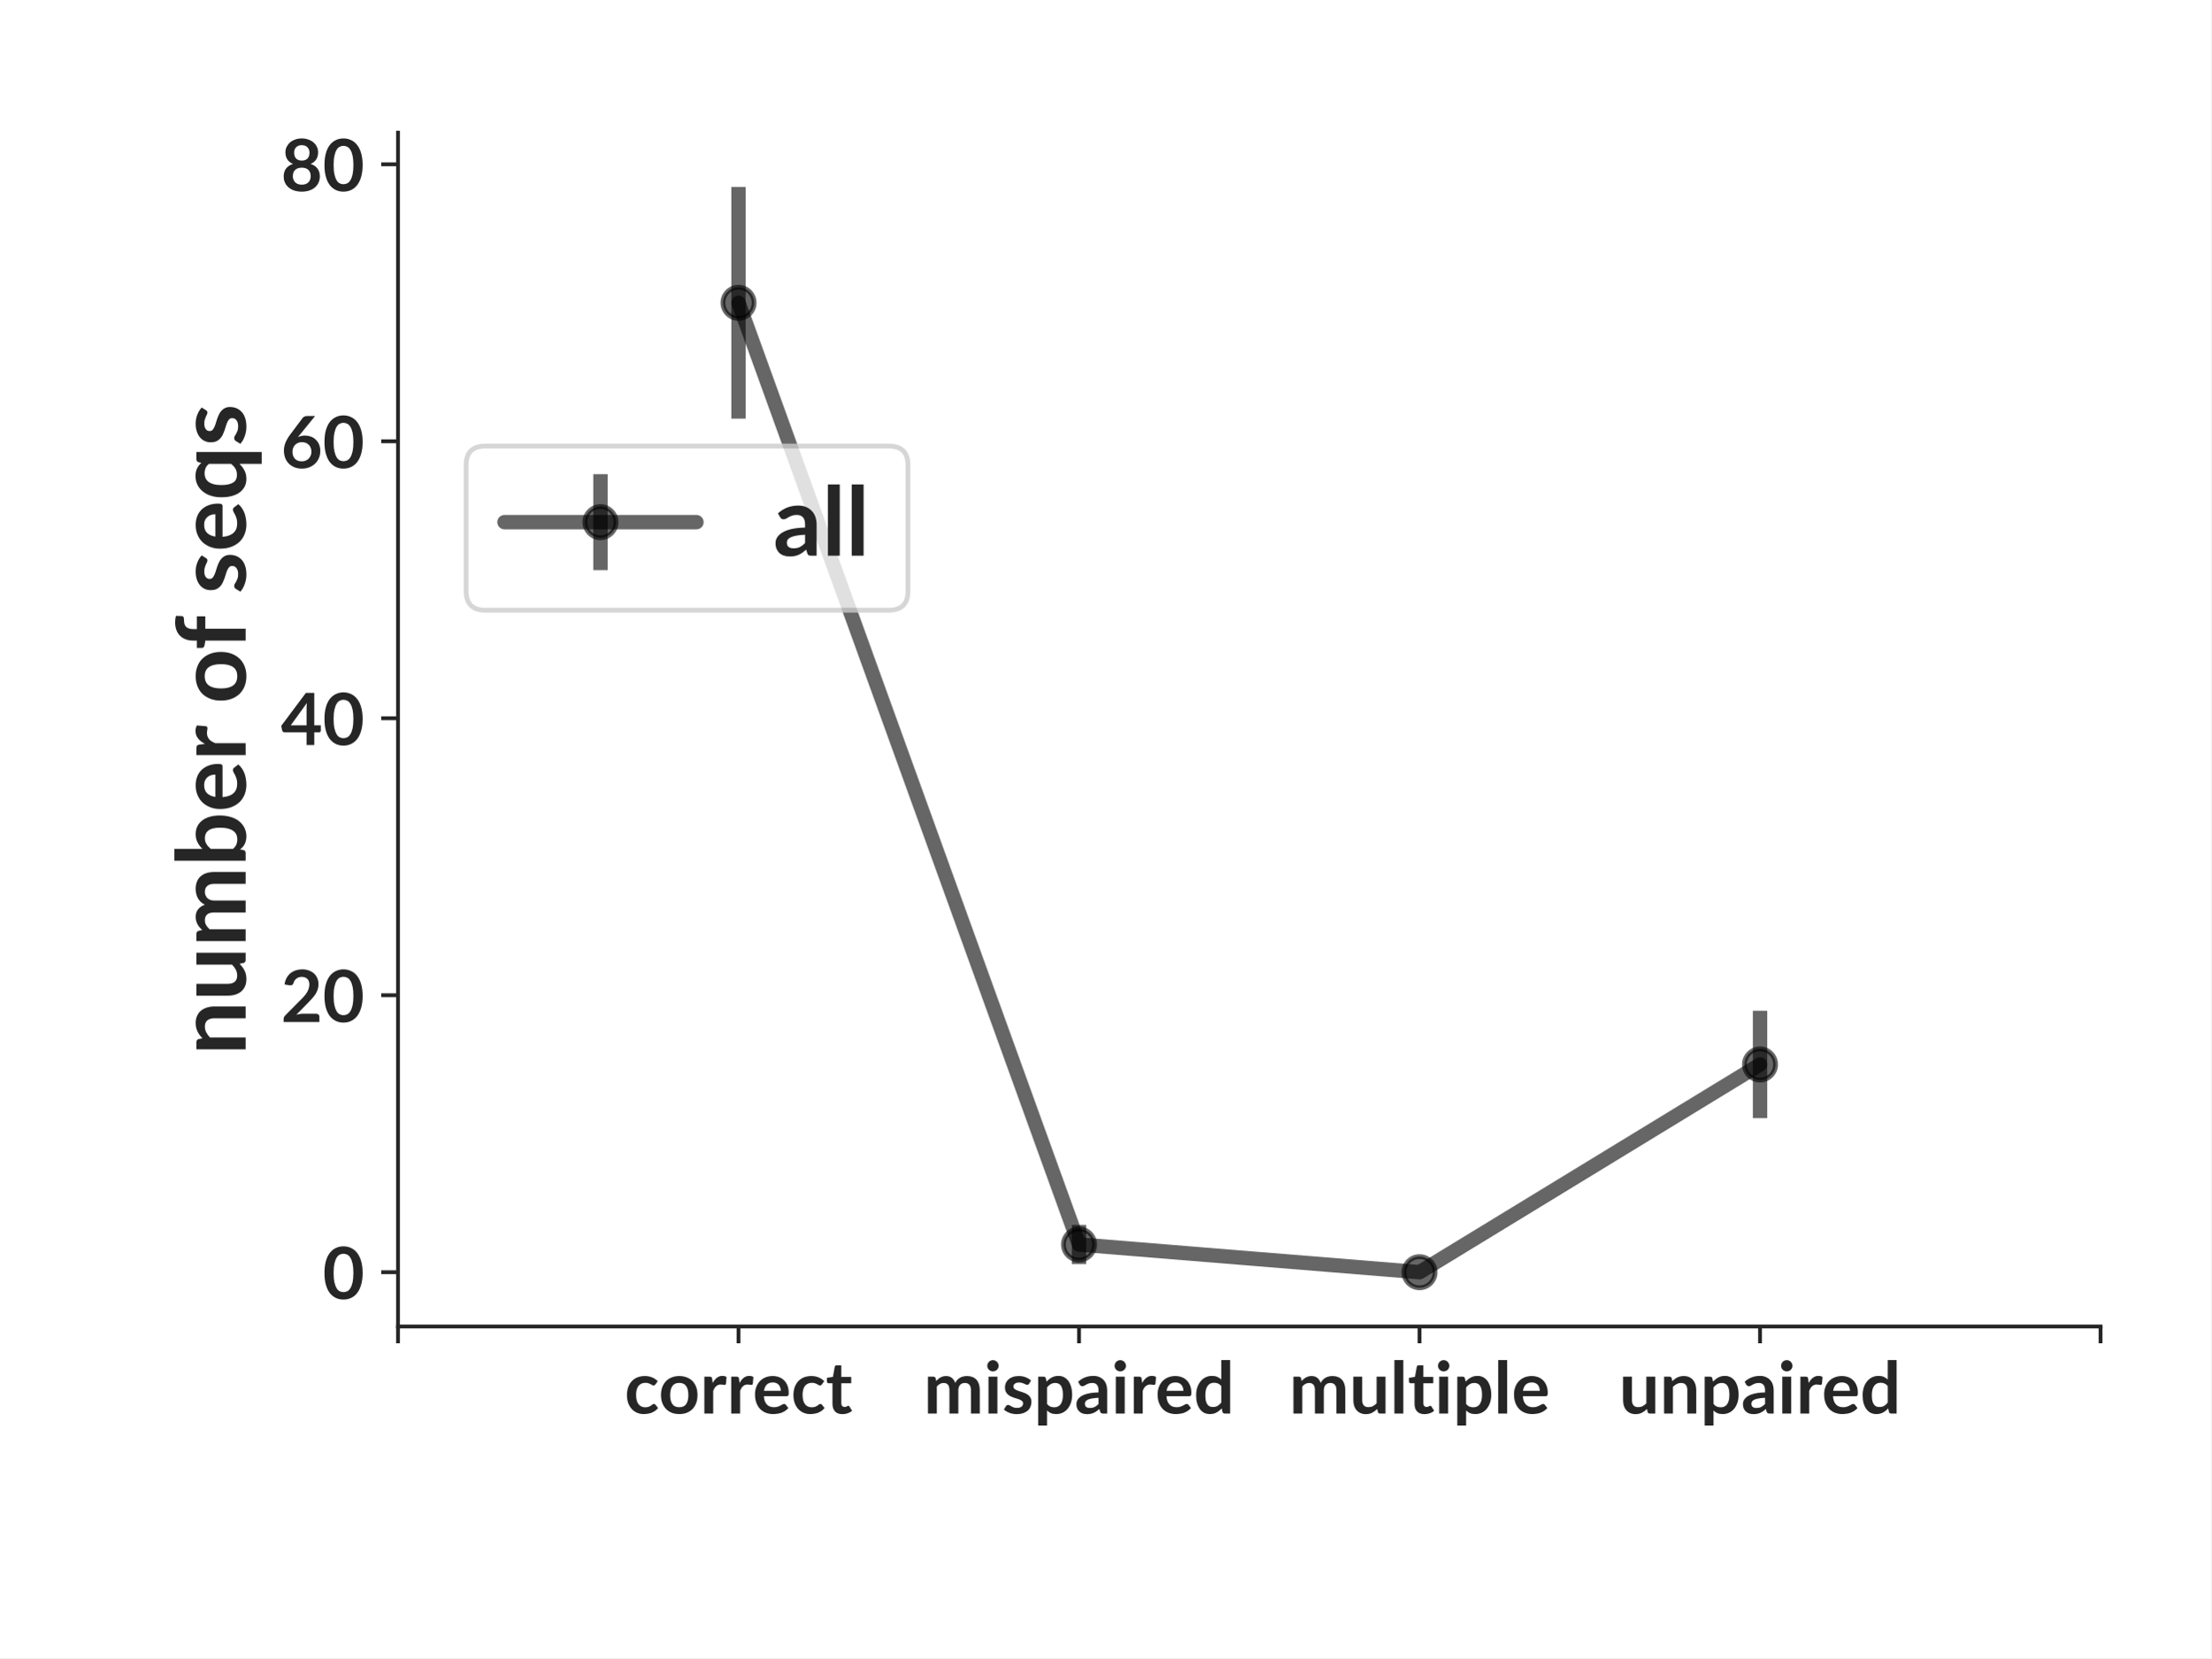
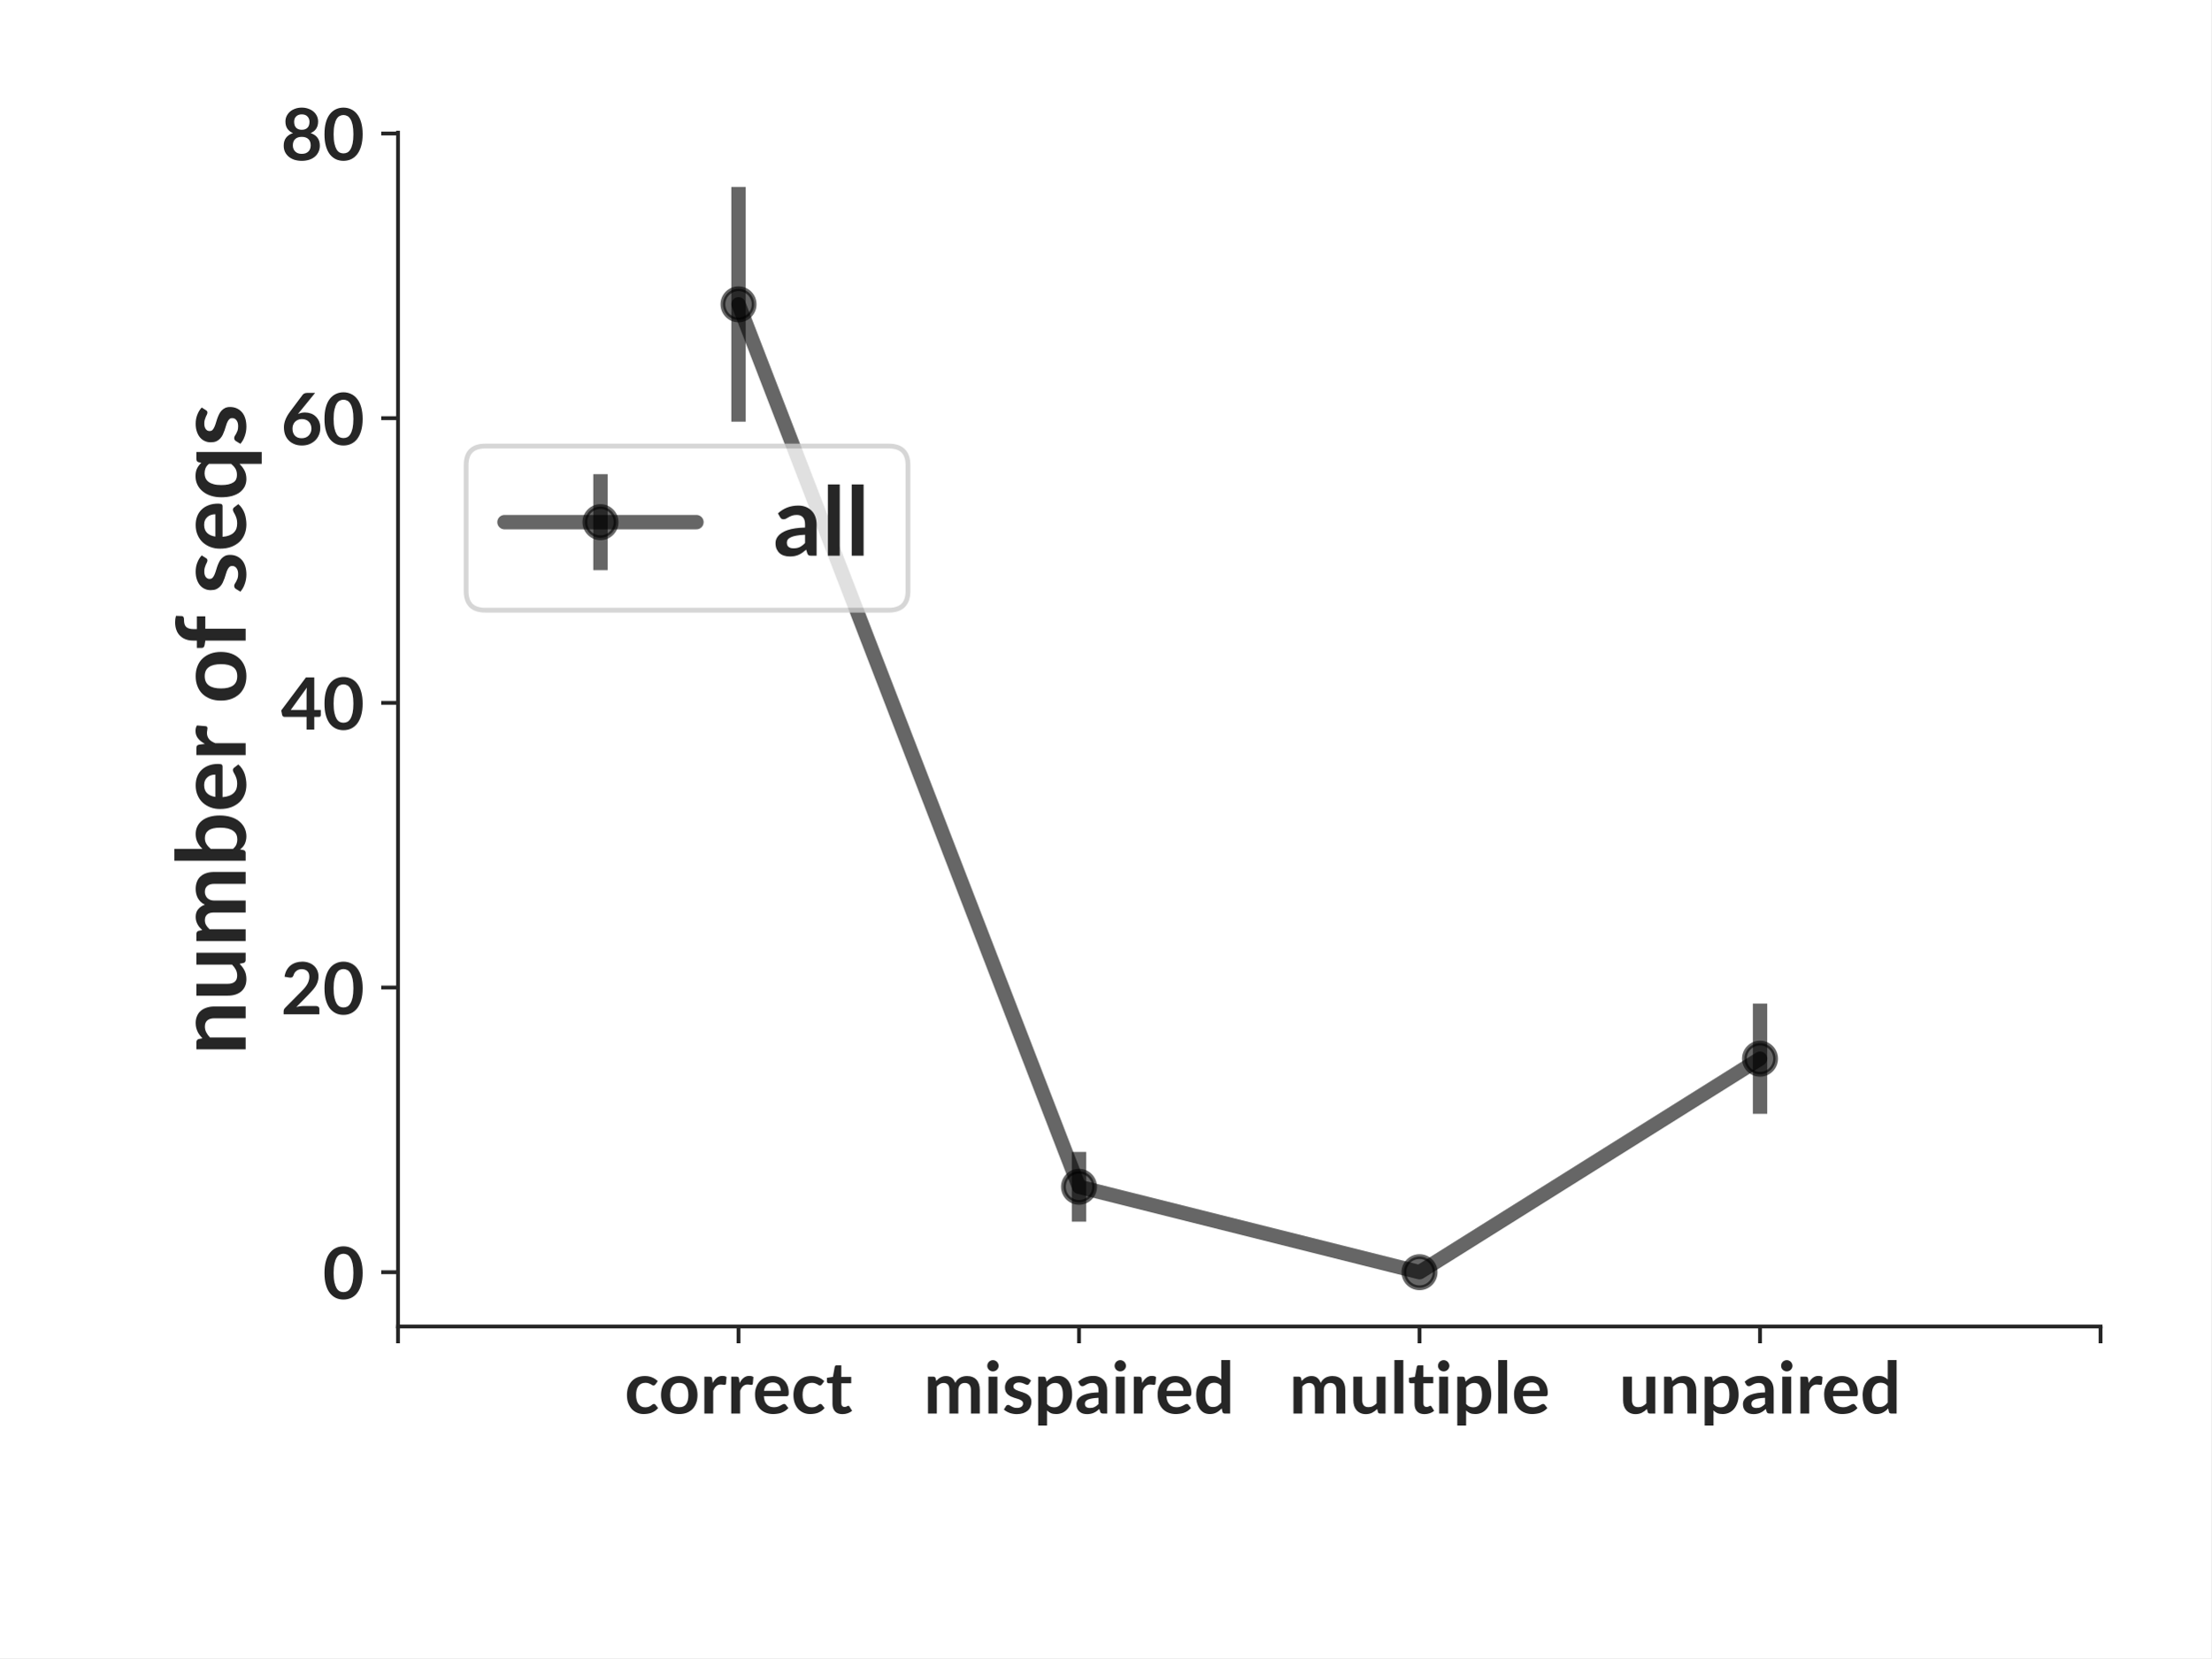
<svg xmlns="http://www.w3.org/2000/svg" xmlns:xlink="http://www.w3.org/1999/xlink" width="460.8pt" height="345.6pt" viewBox="0 0 460.8 345.6" version="1.1">
  <defs>
    <style type="text/css">*{stroke-linejoin: round; stroke-linecap: butt}</style>
  </defs>
  <g id="figure_1">
    <g id="patch_1">
      <path d="M 0 345.6  L 460.8 345.6  L 460.8 0  L 0 0  z " style="fill: #ffffff" />
    </g>
    <g id="axes_1">
      <g id="patch_2">
        <path d="M 82.944 276.48  L 437.76 276.48  L 437.76 27.648  L 82.944 27.648  z " style="fill: #ffffff" />
      </g>
      <g id="matplotlib.axis_1">
        <g id="xtick_1">
          <g id="line2d_1">
            <defs>
-               <path id="m73fdba6cf6" d="M 0 0  L 0 3.5  " style="stroke: #262626; stroke-width: 0.8" />
+               <path id="m12be60874d" d="M 0 0  L 0 3.5  " style="stroke: #262626; stroke-width: 0.8" />
            </defs>
            <g>
-               <use xlink:href="#m73fdba6cf6" x="82.944" y="276.48" style="fill: #262626; stroke: #262626; stroke-width: 0.8" />
+               <use xlink:href="#m12be60874d" x="82.944" y="276.48" style="fill: #262626; stroke: #262626; stroke-width: 0.8" />
            </g>
          </g>
        </g>
        <g id="xtick_2">
          <g id="line2d_2">
            <g>
-               <use xlink:href="#m73fdba6cf6" x="153.907" y="276.48" style="fill: #262626; stroke: #262626; stroke-width: 0.8" />
+               <use xlink:href="#m12be60874d" x="153.907" y="276.48" style="fill: #262626; stroke: #262626; stroke-width: 0.8" />
            </g>
          </g>
          <g id="text_1">
            <text style="font-weight: 700; font-size: 15px; font-family: 'Lato'; text-anchor: middle; fill: #262626" x="153.907" y="294.625" transform="rotate(-0 153.9072 294.6245)">correct</text>
          </g>
        </g>
        <g id="xtick_3">
          <g id="line2d_3">
            <g>
-               <use xlink:href="#m73fdba6cf6" x="224.87" y="276.48" style="fill: #262626; stroke: #262626; stroke-width: 0.8" />
+               <use xlink:href="#m12be60874d" x="224.87" y="276.48" style="fill: #262626; stroke: #262626; stroke-width: 0.8" />
            </g>
          </g>
          <g id="text_2">
            <text style="font-weight: 700; font-size: 15px; font-family: 'Lato'; text-anchor: middle; fill: #262626" x="224.87" y="294.625" transform="rotate(-0 224.8704 294.6245)">mispaired</text>
          </g>
        </g>
        <g id="xtick_4">
          <g id="line2d_4">
            <g>
-               <use xlink:href="#m73fdba6cf6" x="295.834" y="276.48" style="fill: #262626; stroke: #262626; stroke-width: 0.8" />
+               <use xlink:href="#m12be60874d" x="295.834" y="276.48" style="fill: #262626; stroke: #262626; stroke-width: 0.8" />
            </g>
          </g>
          <g id="text_3">
            <text style="font-weight: 700; font-size: 15px; font-family: 'Lato'; text-anchor: middle; fill: #262626" x="295.834" y="294.625" transform="rotate(-0 295.8336 294.6245)">multiple</text>
          </g>
        </g>
        <g id="xtick_5">
          <g id="line2d_5">
            <g>
-               <use xlink:href="#m73fdba6cf6" x="366.797" y="276.48" style="fill: #262626; stroke: #262626; stroke-width: 0.8" />
+               <use xlink:href="#m12be60874d" x="366.797" y="276.48" style="fill: #262626; stroke: #262626; stroke-width: 0.8" />
            </g>
          </g>
          <g id="text_4">
            <text style="font-weight: 700; font-size: 15px; font-family: 'Lato'; text-anchor: middle; fill: #262626" x="366.797" y="294.625" transform="rotate(-0 366.7968 294.6245)">unpaired</text>
          </g>
        </g>
        <g id="xtick_6">
          <g id="line2d_6">
            <g>
-               <use xlink:href="#m73fdba6cf6" x="437.76" y="276.48" style="fill: #262626; stroke: #262626; stroke-width: 0.8" />
+               <use xlink:href="#m12be60874d" x="437.76" y="276.48" style="fill: #262626; stroke: #262626; stroke-width: 0.8" />
            </g>
          </g>
        </g>
      </g>
      <g id="matplotlib.axis_2">
        <g id="ytick_1">
          <g id="line2d_7">
            <defs>
-               <path id="mb897431f7f" d="M 0 0  L -3.5 0  " style="stroke: #262626; stroke-width: 0.8" />
+               <path id="m4551564539" d="M 0 0  L -3.5 0  " style="stroke: #262626; stroke-width: 0.8" />
            </defs>
            <g>
-               <use xlink:href="#mb897431f7f" x="82.944" y="265.169" style="fill: #262626; stroke: #262626; stroke-width: 0.8" />
+               <use xlink:href="#m4551564539" x="82.944" y="265.169" style="fill: #262626; stroke: #262626; stroke-width: 0.8" />
            </g>
          </g>
          <g id="text_5">
            <text style="font-weight: 700; font-size: 15px; font-family: 'Lato'; text-anchor: end; fill: #262626" x="75.944" y="270.742" transform="rotate(-0 75.944 270.7417)">0</text>
          </g>
        </g>
        <g id="ytick_2">
          <g id="line2d_8">
            <g>
-               <use xlink:href="#mb897431f7f" x="82.944" y="207.438" style="fill: #262626; stroke: #262626; stroke-width: 0.8" />
+               <use xlink:href="#m4551564539" x="82.944" y="205.832" style="fill: #262626; stroke: #262626; stroke-width: 0.8" />
            </g>
          </g>
          <g id="text_6">
-             <text style="font-weight: 700; font-size: 15px; font-family: 'Lato'; text-anchor: end; fill: #262626" x="75.944" y="213.01" transform="rotate(-0 75.944 213.0103)">20</text>
+             <text style="font-weight: 700; font-size: 15px; font-family: 'Lato'; text-anchor: end; fill: #262626" x="75.944" y="211.405" transform="rotate(-0 75.944 211.4048)">20</text>
          </g>
        </g>
        <g id="ytick_3">
          <g id="line2d_9">
            <g>
-               <use xlink:href="#mb897431f7f" x="82.944" y="149.707" style="fill: #262626; stroke: #262626; stroke-width: 0.8" />
+               <use xlink:href="#m4551564539" x="82.944" y="146.496" style="fill: #262626; stroke: #262626; stroke-width: 0.8" />
            </g>
          </g>
          <g id="text_7">
-             <text style="font-weight: 700; font-size: 15px; font-family: 'Lato'; text-anchor: end; fill: #262626" x="75.944" y="155.279" transform="rotate(-0 75.944 155.2788)">40</text>
+             <text style="font-weight: 700; font-size: 15px; font-family: 'Lato'; text-anchor: end; fill: #262626" x="75.944" y="152.068" transform="rotate(-0 75.944 152.0678)">40</text>
          </g>
        </g>
        <g id="ytick_4">
          <g id="line2d_10">
            <g>
-               <use xlink:href="#mb897431f7f" x="82.944" y="91.975" style="fill: #262626; stroke: #262626; stroke-width: 0.8" />
+               <use xlink:href="#m4551564539" x="82.944" y="87.159" style="fill: #262626; stroke: #262626; stroke-width: 0.8" />
            </g>
          </g>
          <g id="text_8">
-             <text style="font-weight: 700; font-size: 15px; font-family: 'Lato'; text-anchor: end; fill: #262626" x="75.944" y="97.547" transform="rotate(-0 75.944 97.54734)">60</text>
+             <text style="font-weight: 700; font-size: 15px; font-family: 'Lato'; text-anchor: end; fill: #262626" x="75.944" y="92.731" transform="rotate(-0 75.944 92.73085)">60</text>
          </g>
        </g>
        <g id="ytick_5">
          <g id="line2d_11">
            <g>
-               <use xlink:href="#mb897431f7f" x="82.944" y="34.244" style="fill: #262626; stroke: #262626; stroke-width: 0.8" />
+               <use xlink:href="#m4551564539" x="82.944" y="27.822" style="fill: #262626; stroke: #262626; stroke-width: 0.8" />
            </g>
          </g>
          <g id="text_9">
-             <text style="font-weight: 700; font-size: 15px; font-family: 'Lato'; text-anchor: end; fill: #262626" x="75.944" y="39.816" transform="rotate(-0 75.944 39.81588)">80</text>
+             <text style="font-weight: 700; font-size: 15px; font-family: 'Lato'; text-anchor: end; fill: #262626" x="75.944" y="33.394" transform="rotate(-0 75.944 33.39389)">80</text>
          </g>
        </g>
        <g id="text_10">
          <text style="font-weight: 700; font-size: 20px; font-family: 'Lato'; text-anchor: middle; fill: #262626" x="51.194" y="152.064" transform="rotate(-90 51.194 152.064)">number of seqs</text>
        </g>
      </g>
      <g id="LineCollection_1">
-         <path d="M 153.907 87.26  L 153.907 38.959  " clip-path="url(#pf9c9a7f3c1)" style="fill: none; stroke: #000000; stroke-opacity: 0.6; stroke-width: 3" />
-         <path d="M 224.87 263.479  L 224.87 255.314  " clip-path="url(#pf9c9a7f3c1)" style="fill: none; stroke: #000000; stroke-opacity: 0.6; stroke-width: 3" />
-         <path d="M 295.834 265.169  L 295.834 265.169  " clip-path="url(#pf9c9a7f3c1)" style="fill: none; stroke: #000000; stroke-opacity: 0.6; stroke-width: 3" />
-         <path d="M 366.797 233.051  L 366.797 210.691  " clip-path="url(#pf9c9a7f3c1)" style="fill: none; stroke: #000000; stroke-opacity: 0.6; stroke-width: 3" />
+         <path d="M 153.907 87.889  L 153.907 38.959  " clip-path="url(#pa288f13c1d)" style="fill: none; stroke: #000000; stroke-opacity: 0.6; stroke-width: 3" />
+         <path d="M 224.87 254.636  L 224.87 240.101  " clip-path="url(#pa288f13c1d)" style="fill: none; stroke: #000000; stroke-opacity: 0.6; stroke-width: 3" />
+         <path d="M 295.834 265.169  L 295.834 265.169  " clip-path="url(#pa288f13c1d)" style="fill: none; stroke: #000000; stroke-opacity: 0.6; stroke-width: 3" />
+         <path d="M 366.797 232.157  L 366.797 209.176  " clip-path="url(#pa288f13c1d)" style="fill: none; stroke: #000000; stroke-opacity: 0.6; stroke-width: 3" />
      </g>
      <g id="line2d_12">
-         <path d="M 153.907 63.109  L 224.87 259.396  L 295.834 265.169  L 366.797 221.871  " clip-path="url(#pf9c9a7f3c1)" style="fill: none; stroke: #000000; stroke-opacity: 0.6; stroke-width: 3; stroke-linecap: round" />
+         <path d="M 153.907 63.424  L 224.87 247.368  L 295.834 265.169  L 366.797 220.667  " clip-path="url(#pa288f13c1d)" style="fill: none; stroke: #000000; stroke-opacity: 0.6; stroke-width: 3; stroke-linecap: round" />
        <defs>
-           <path id="m93e470475f" d="M 0 3.25  C 0.862 3.25 1.689 2.908 2.298 2.298  C 2.908 1.689 3.25 0.862 3.25 0  C 3.25 -0.862 2.908 -1.689 2.298 -2.298  C 1.689 -2.908 0.862 -3.25 0 -3.25  C -0.862 -3.25 -1.689 -2.908 -2.298 -2.298  C -2.908 -1.689 -3.25 -0.862 -3.25 0  C -3.25 0.862 -2.908 1.689 -2.298 2.298  C -1.689 2.908 -0.862 3.25 0 3.25  z " style="stroke: #000000; stroke-opacity: 0.6" />
+           <path id="m077753eed0" d="M 0 3.25  C 0.862 3.25 1.689 2.908 2.298 2.298  C 2.908 1.689 3.25 0.862 3.25 0  C 3.25 -0.862 2.908 -1.689 2.298 -2.298  C 1.689 -2.908 0.862 -3.25 0 -3.25  C -0.862 -3.25 -1.689 -2.908 -2.298 -2.298  C -2.908 -1.689 -3.25 -0.862 -3.25 0  C -3.25 0.862 -2.908 1.689 -2.298 2.298  C -1.689 2.908 -0.862 3.25 0 3.25  z " style="stroke: #000000; stroke-opacity: 0.6" />
        </defs>
-         <g clip-path="url(#pf9c9a7f3c1)">
-           <use xlink:href="#m93e470475f" x="153.907" y="63.109" style="fill-opacity: 0.6; stroke: #000000; stroke-opacity: 0.6" />
-           <use xlink:href="#m93e470475f" x="224.87" y="259.396" style="fill-opacity: 0.6; stroke: #000000; stroke-opacity: 0.6" />
-           <use xlink:href="#m93e470475f" x="295.834" y="265.169" style="fill-opacity: 0.6; stroke: #000000; stroke-opacity: 0.6" />
-           <use xlink:href="#m93e470475f" x="366.797" y="221.871" style="fill-opacity: 0.6; stroke: #000000; stroke-opacity: 0.6" />
+         <g clip-path="url(#pa288f13c1d)">
+           <use xlink:href="#m077753eed0" x="153.907" y="63.424" style="fill-opacity: 0.6; stroke: #000000; stroke-opacity: 0.6" />
+           <use xlink:href="#m077753eed0" x="224.87" y="247.368" style="fill-opacity: 0.6; stroke: #000000; stroke-opacity: 0.6" />
+           <use xlink:href="#m077753eed0" x="295.834" y="265.169" style="fill-opacity: 0.6; stroke: #000000; stroke-opacity: 0.6" />
+           <use xlink:href="#m077753eed0" x="366.797" y="220.667" style="fill-opacity: 0.6; stroke: #000000; stroke-opacity: 0.6" />
        </g>
      </g>
      <g id="patch_3">
        <path d="M 82.944 276.48  L 82.944 27.648  " style="fill: none; stroke: #262626; stroke-width: 0.8; stroke-linejoin: miter; stroke-linecap: square" />
      </g>
      <g id="patch_4">
        <path d="M 82.944 276.48  L 437.76 276.48  " style="fill: none; stroke: #262626; stroke-width: 0.8; stroke-linejoin: miter; stroke-linecap: square" />
      </g>
      <g id="legend_1">
        <g id="patch_5">
          <path d="M 101.137 127.181  L 185.224 127.181  Q 189.224 127.181 189.224 123.181  L 189.224 96.971  Q 189.224 92.971 185.224 92.971  L 101.137 92.971  Q 97.137 92.971 97.137 96.971  L 97.137 123.181  Q 97.137 127.181 101.137 127.181  z " style="fill: #ffffff; opacity: 0.8; stroke: #cccccc; stroke-linejoin: miter" />
        </g>
        <g id="LineCollection_2">
          <path d="M 125.137 118.831  L 125.137 98.831  " style="fill: none; stroke: #000000; stroke-opacity: 0.6; stroke-width: 3" />
        </g>
        <g id="line2d_13">
          <path d="M 105.137 108.831  L 145.137 108.831  " style="fill: none; stroke: #000000; stroke-opacity: 0.6; stroke-width: 3; stroke-linecap: round" />
        </g>
        <g id="line2d_14">
          <g>
-             <use xlink:href="#m93e470475f" x="125.137" y="108.831" style="fill-opacity: 0.6; stroke: #000000; stroke-opacity: 0.6" />
+             <use xlink:href="#m077753eed0" x="125.137" y="108.831" style="fill-opacity: 0.6; stroke: #000000; stroke-opacity: 0.6" />
          </g>
        </g>
        <g id="text_11">
          <text style="font-weight: 700; font-size: 20px; font-family: 'Lato'; text-anchor: start; fill: #262626" x="161.137" y="115.831" transform="rotate(-0 161.1366 115.8308)">all</text>
        </g>
      </g>
    </g>
  </g>
  <defs>
-     <clipPath id="pf9c9a7f3c1">
+     <clipPath id="pa288f13c1d">
      <rect x="82.944" y="27.648" width="354.816" height="248.832" />
    </clipPath>
  </defs>
</svg>
